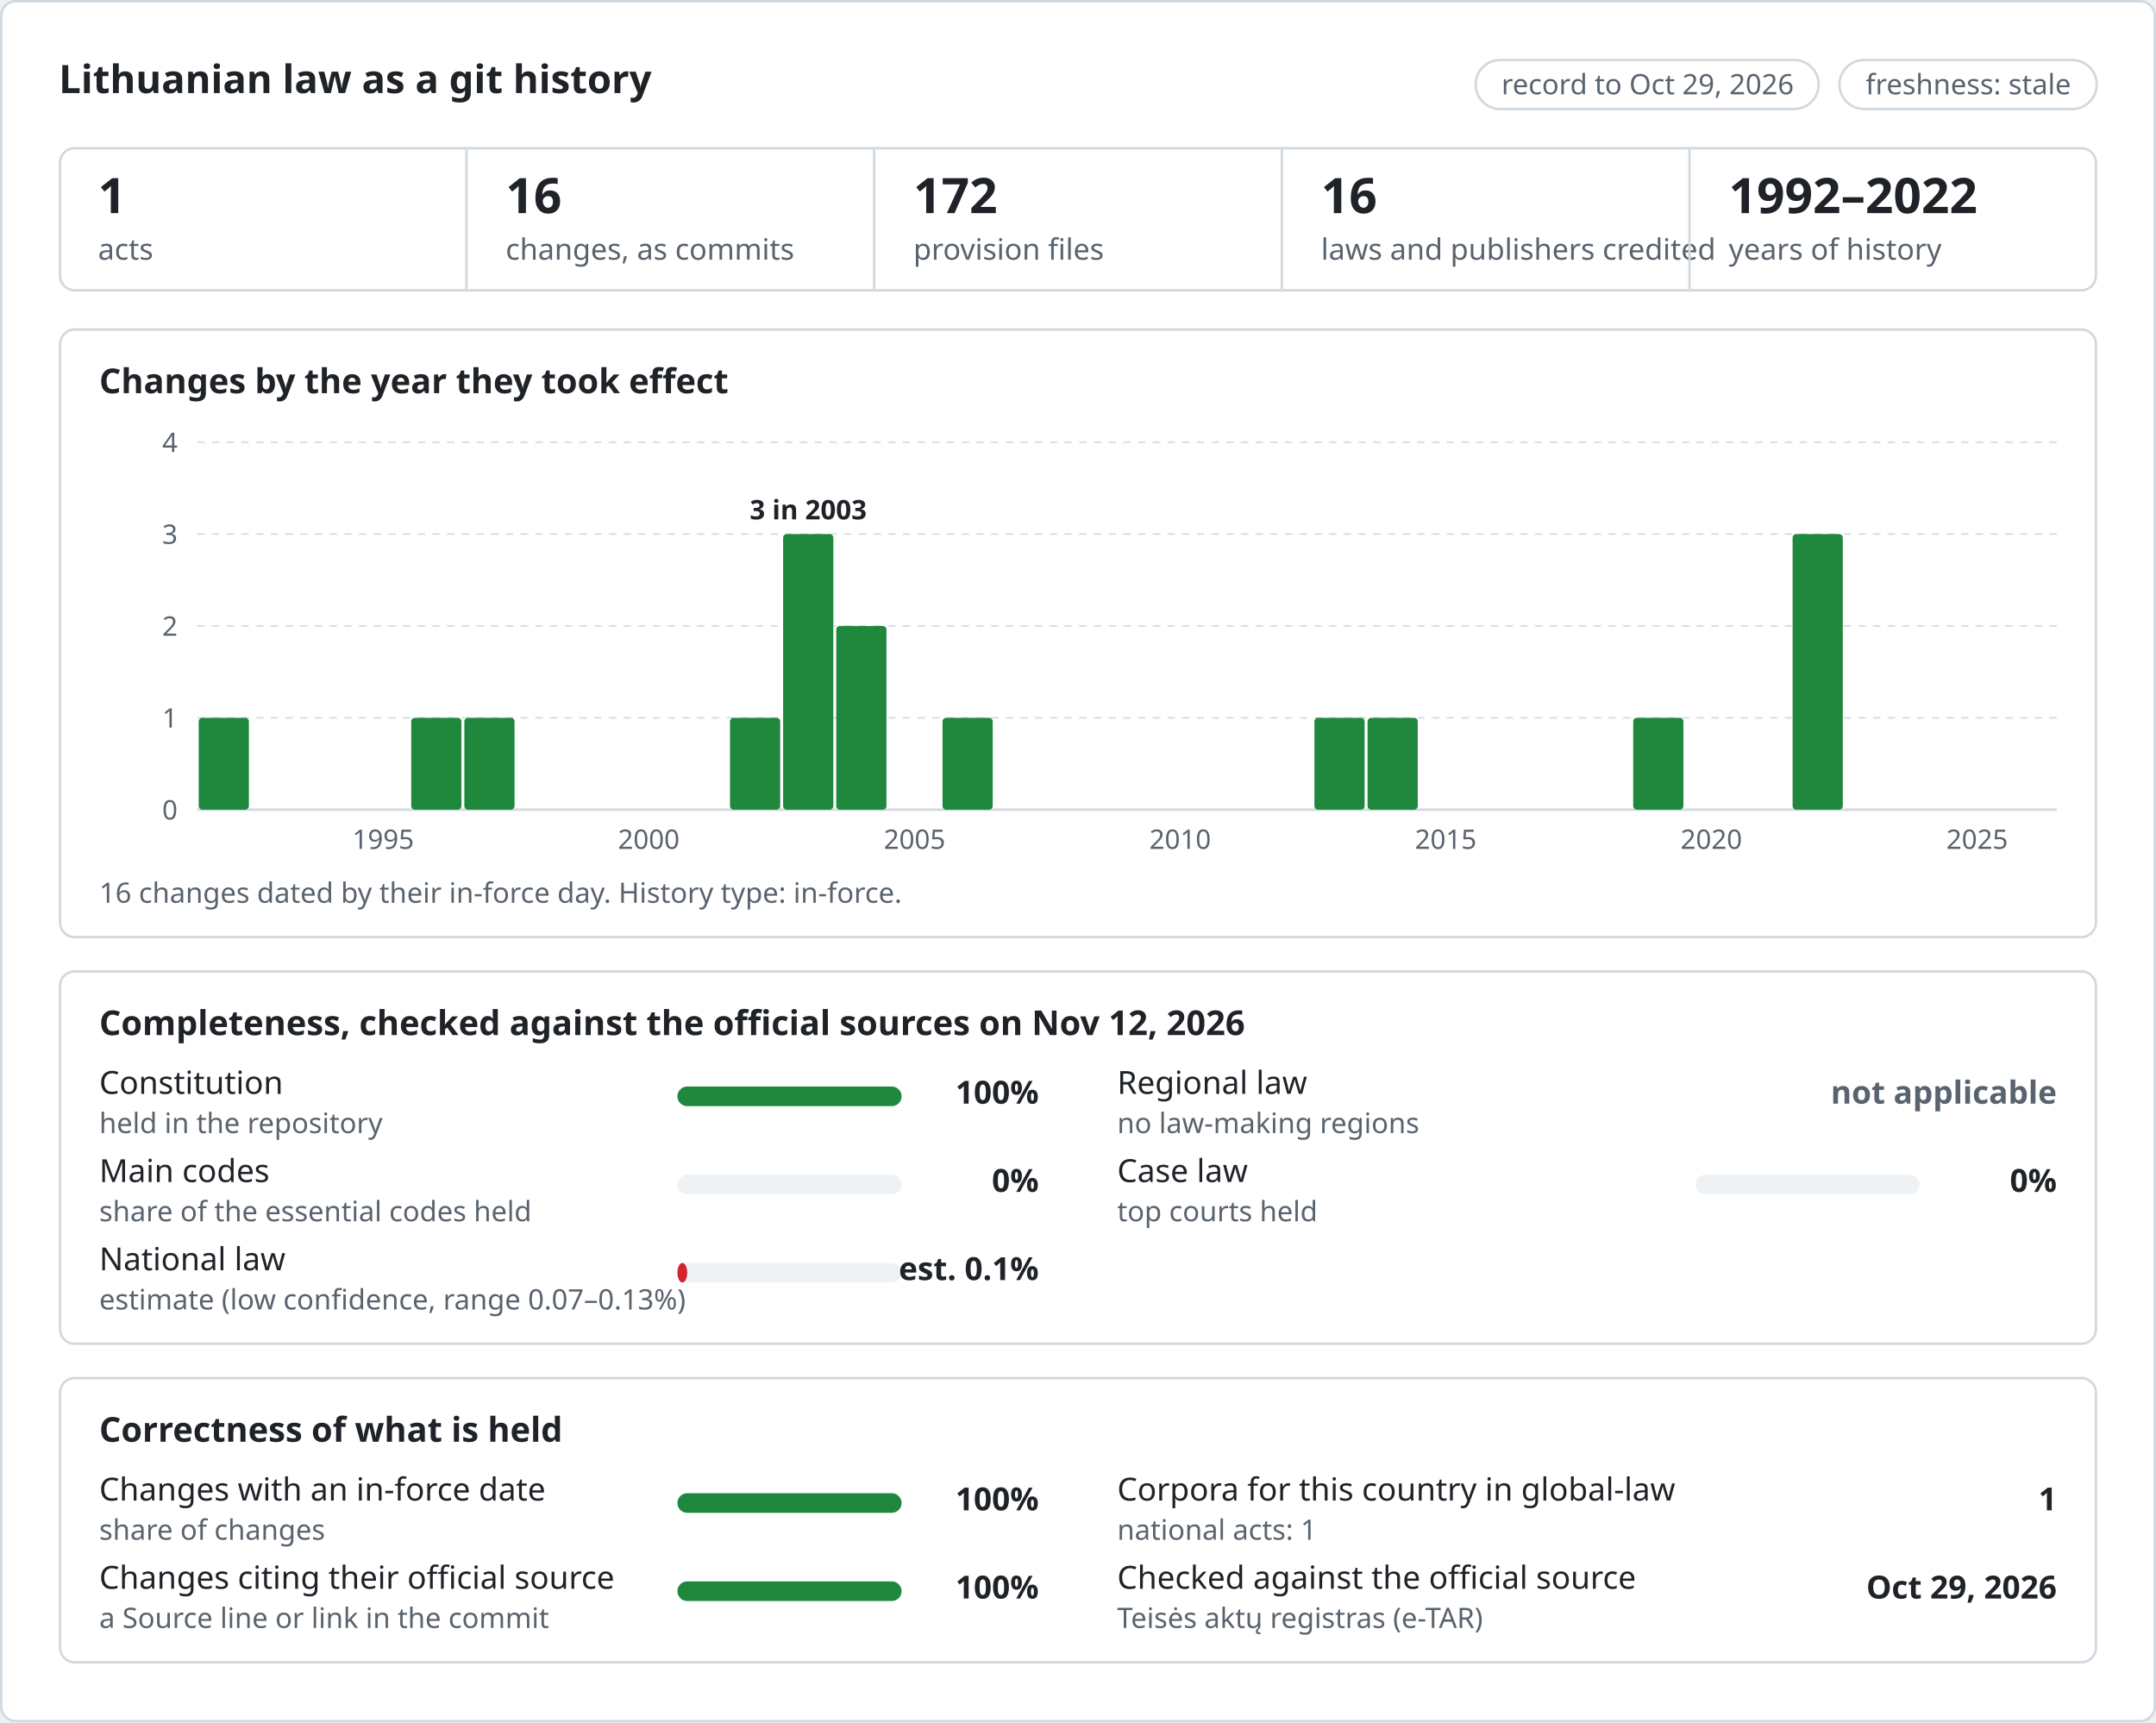
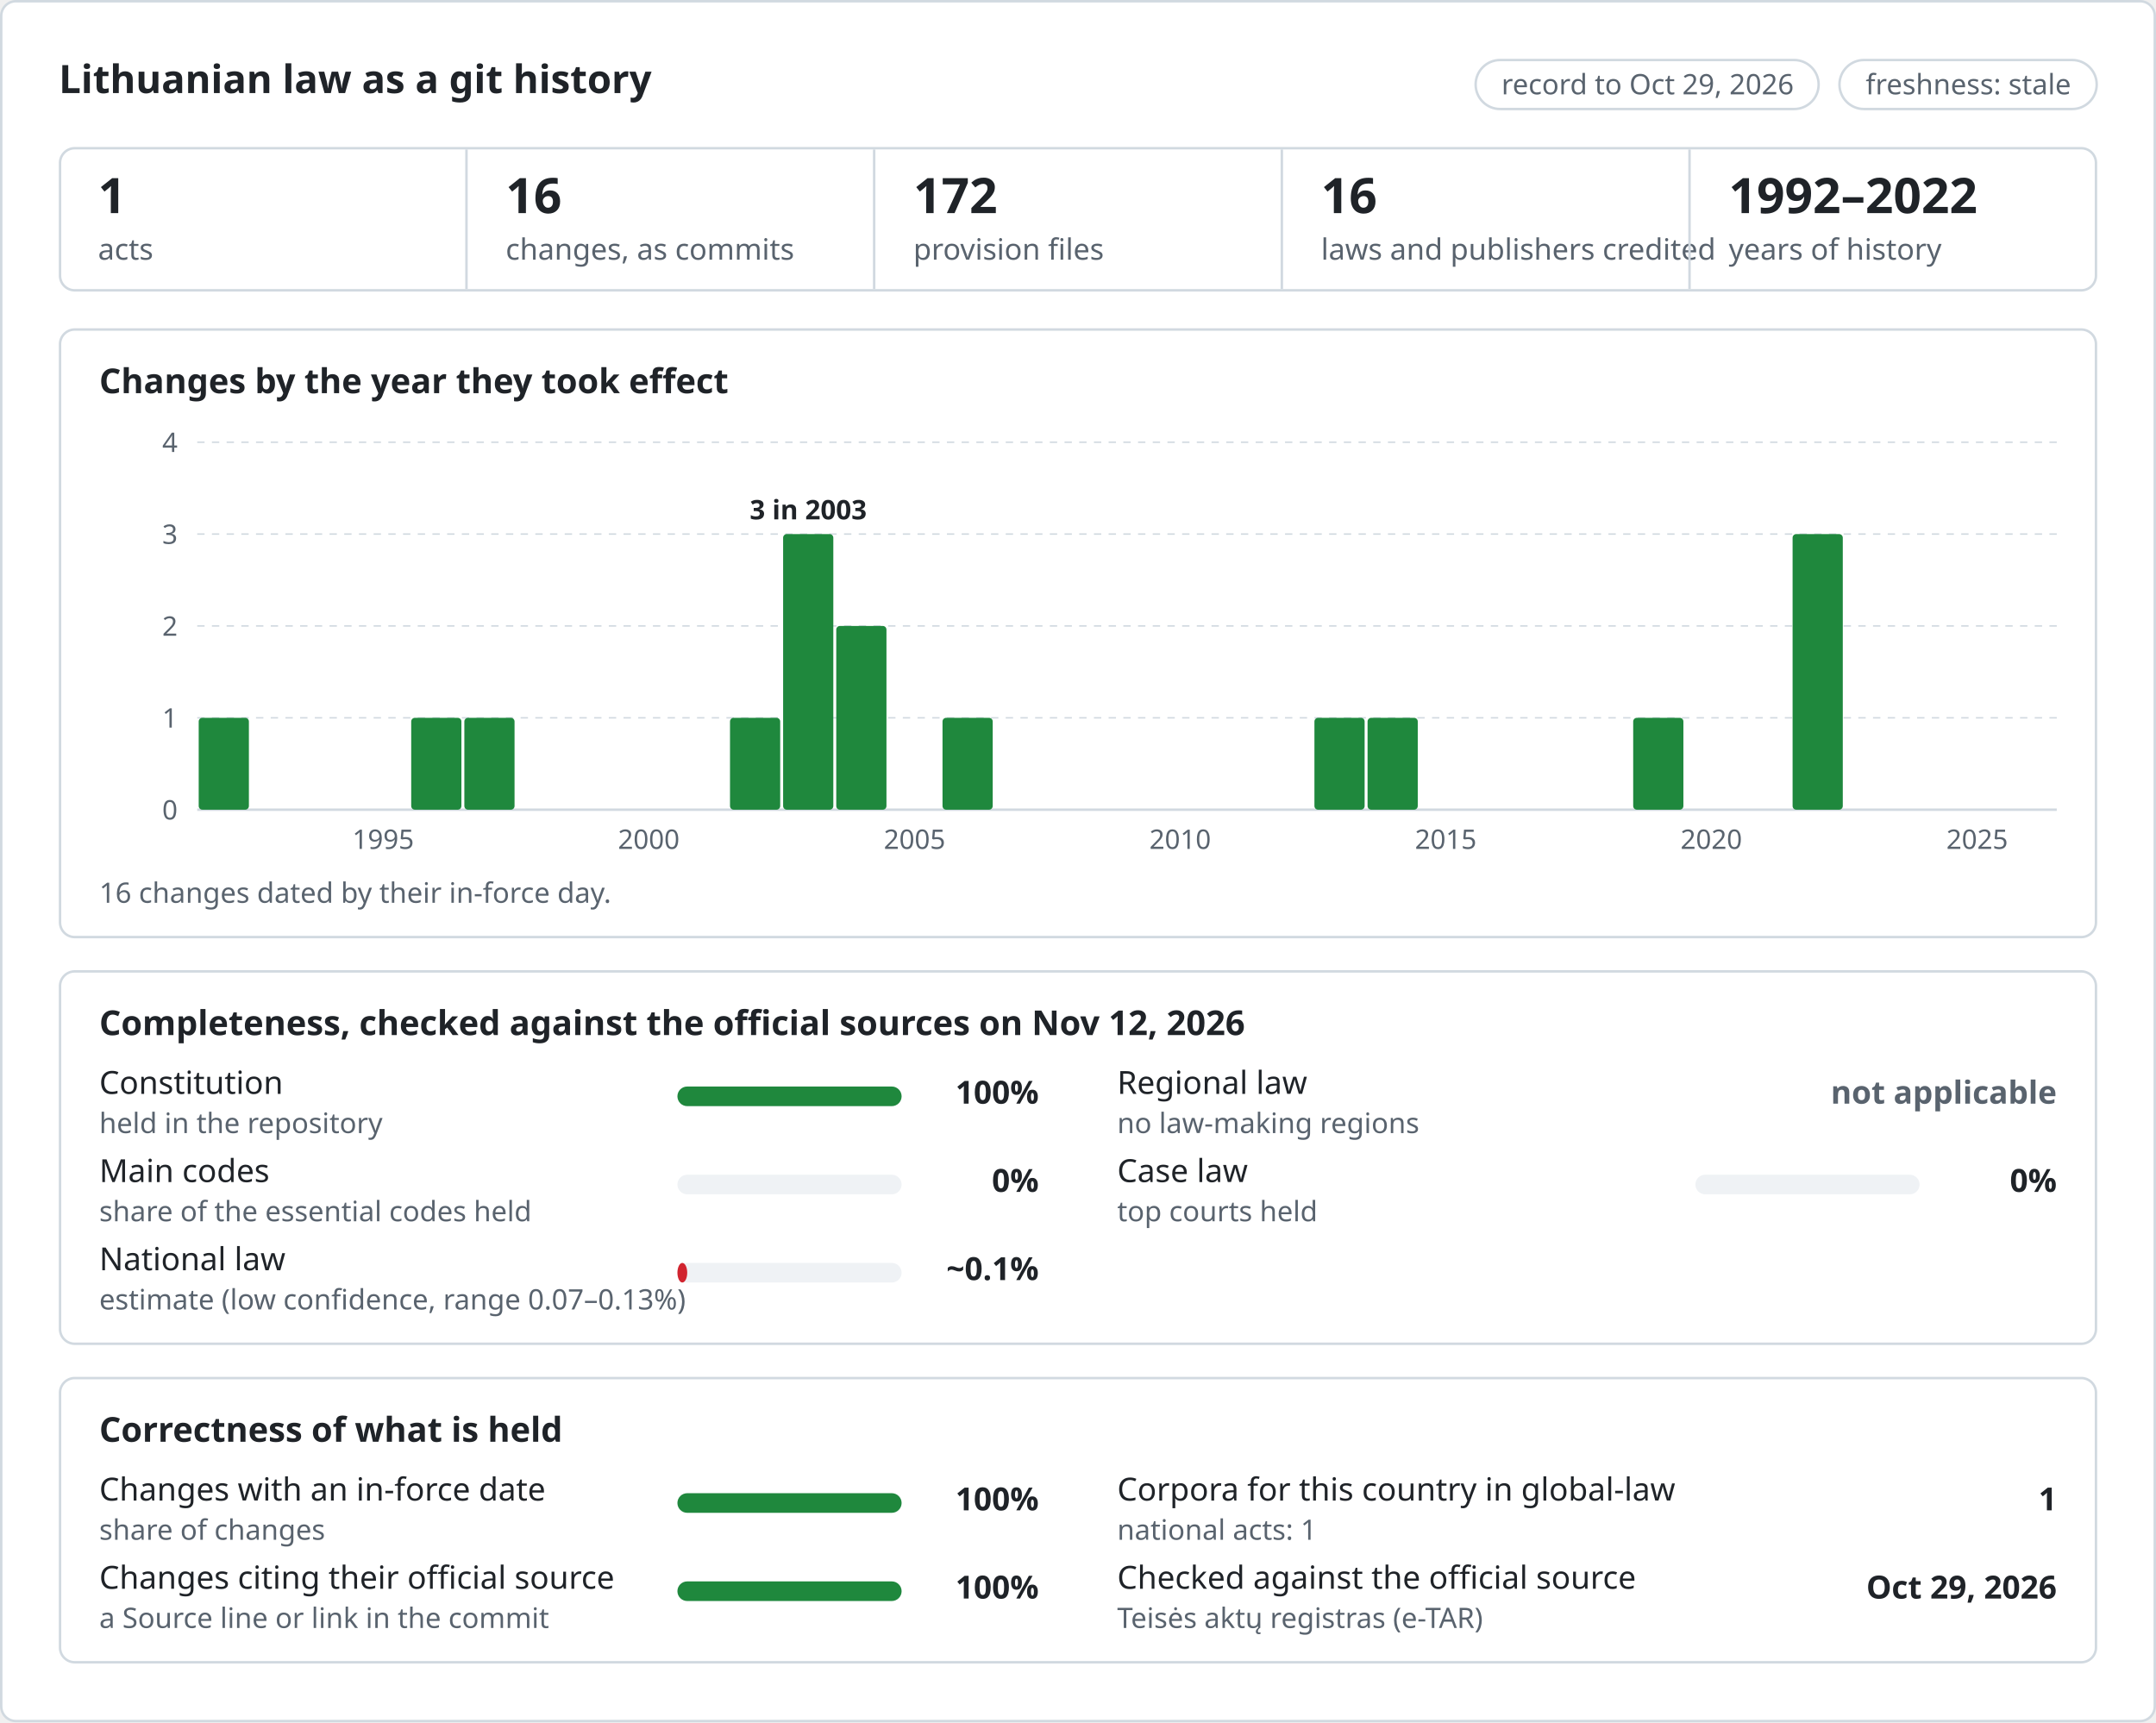
<svg xmlns="http://www.w3.org/2000/svg" width="880" height="703" viewBox="0 0 880 703" font-family="-apple-system,BlinkMacSystemFont,Segoe UI,Noto Sans,Helvetica,Arial,sans-serif">
  <rect x="0.5" y="0.5" width="879" height="702" rx="6" fill="#ffffff" stroke="#d1d9e0" />
  <text x="24" y="38" font-size="16" font-weight="600" fill="#1f2328">Lithuanian law as a git history</text>
  <rect x="602.3" y="24.5" width="140" height="20" rx="10" fill="none" stroke="#d1d9e0" />
  <text x="672.5" y="38.5" font-size="11.5" font-weight="500" text-anchor="middle" fill="#59636e">record to Oct 29, 2026</text>
  <rect x="750.8" y="24.5" width="105" height="20" rx="10" fill="none" stroke="#d1d9e0" />
  <text x="803.4" y="38.5" font-size="11.5" font-weight="500" text-anchor="middle" fill="#59636e">freshness: stale</text>
  <rect x="24.5" y="60.5" width="831" height="58" rx="6" fill="#ffffff" stroke="#d1d9e0" />
  <text x="40.0" y="87" font-size="20" font-weight="600" fill="#1f2328">1</text>
  <text x="40.0" y="106" font-size="12" fill="#59636e">acts</text>
  <line x1="190.4" y1="61" x2="190.4" y2="118" stroke="#d1d9e0" />
  <text x="206.4" y="87" font-size="20" font-weight="600" fill="#1f2328">16</text>
  <text x="206.4" y="106" font-size="12" fill="#59636e">changes, as commits</text>
  <line x1="356.8" y1="61" x2="356.8" y2="118" stroke="#d1d9e0" />
  <text x="372.8" y="87" font-size="20" font-weight="600" fill="#1f2328">172</text>
  <text x="372.8" y="106" font-size="12" fill="#59636e">provision files</text>
  <line x1="523.2" y1="61" x2="523.2" y2="118" stroke="#d1d9e0" />
  <text x="539.2" y="87" font-size="20" font-weight="600" fill="#1f2328">16</text>
  <text x="539.2" y="106" font-size="12" fill="#59636e" textLength="142" lengthAdjust="spacingAndGlyphs">laws and publishers credited</text>
  <line x1="689.6" y1="61" x2="689.6" y2="118" stroke="#d1d9e0" />
  <text x="705.6" y="87" font-size="20" font-weight="600" fill="#1f2328">1992–2022</text>
  <text x="705.6" y="106" font-size="12" fill="#59636e">years of history</text>
  <rect x="24.5" y="134.5" width="831" height="248" rx="6" fill="#ffffff" stroke="#d1d9e0" />
  <text x="40.5" y="160.5" font-size="14" font-weight="600" fill="#1f2328">Changes by the year they took effect</text>
  <line x1="80.5" y1="330.5" x2="839.5" y2="330.5" stroke="#d1d9e0" stroke-width="1" />
  <text x="72.5" y="334.5" font-size="11" text-anchor="end" fill="#59636e">0</text>
  <line x1="80.5" y1="293.0" x2="839.5" y2="293.0" stroke="#d1d9e0" stroke-width="0.6" stroke-dasharray="3 3" />
  <text x="72.5" y="297.0" font-size="11" text-anchor="end" fill="#59636e">1</text>
  <line x1="80.5" y1="255.5" x2="839.5" y2="255.5" stroke="#d1d9e0" stroke-width="0.6" stroke-dasharray="3 3" />
  <text x="72.5" y="259.5" font-size="11" text-anchor="end" fill="#59636e">2</text>
  <line x1="80.5" y1="218.0" x2="839.5" y2="218.0" stroke="#d1d9e0" stroke-width="0.6" stroke-dasharray="3 3" />
  <text x="72.5" y="222.0" font-size="11" text-anchor="end" fill="#59636e">3</text>
  <line x1="80.5" y1="180.5" x2="839.5" y2="180.5" stroke="#d1d9e0" stroke-width="0.6" stroke-dasharray="3 3" />
  <text x="72.5" y="184.5" font-size="11" text-anchor="end" fill="#59636e">4</text>
  <rect x="81.10" y="293.0" width="20.49" height="37.5" rx="1.5" fill="#1f883d" />
  <text x="156.4" y="346.5" font-size="11" text-anchor="middle" fill="#59636e">1995</text>
  <rect x="167.84" y="293.0" width="20.49" height="37.5" rx="1.5" fill="#1f883d" />
  <rect x="189.53" y="293.0" width="20.49" height="37.5" rx="1.5" fill="#1f883d" />
  <text x="264.8" y="346.5" font-size="11" text-anchor="middle" fill="#59636e">2000</text>
  <rect x="297.96" y="293.0" width="20.49" height="37.5" rx="1.5" fill="#1f883d" />
  <rect x="319.64" y="218.0" width="20.49" height="112.5" rx="1.5" fill="#1f883d" />
  <text x="329.9" y="212.0" font-size="11" font-weight="600" text-anchor="middle" fill="#1f2328">3 in 2003</text>
  <rect x="341.33" y="255.5" width="20.49" height="75.0" rx="1.5" fill="#1f883d" />
  <text x="373.3" y="346.5" font-size="11" text-anchor="middle" fill="#59636e">2005</text>
  <rect x="384.70" y="293.0" width="20.49" height="37.5" rx="1.5" fill="#1f883d" />
  <text x="481.7" y="346.5" font-size="11" text-anchor="middle" fill="#59636e">2010</text>
  <rect x="536.50" y="293.0" width="20.49" height="37.5" rx="1.5" fill="#1f883d" />
  <rect x="558.19" y="293.0" width="20.49" height="37.5" rx="1.5" fill="#1f883d" />
  <text x="590.1" y="346.5" font-size="11" text-anchor="middle" fill="#59636e">2015</text>
  <rect x="666.61" y="293.0" width="20.49" height="37.5" rx="1.5" fill="#1f883d" />
  <text x="698.5" y="346.5" font-size="11" text-anchor="middle" fill="#59636e">2020</text>
  <rect x="731.67" y="218.0" width="20.49" height="112.5" rx="1.5" fill="#1f883d" />
  <text x="807.0" y="346.5" font-size="11" text-anchor="middle" fill="#59636e">2025</text>
-   <text x="40.5" y="368.5" font-size="11.5" fill="#59636e">16 changes dated by their in-force day. History type: in-force.</text>
+   <text x="40.5" y="368.5" font-size="11.5" fill="#59636e">16 changes dated by their in-force day.</text>
  <rect x="24.5" y="396.5" width="831" height="152" rx="6" fill="#ffffff" stroke="#d1d9e0" />
  <text x="40.5" y="422.5" font-size="14" font-weight="600" fill="#1f2328">Completeness, checked against the official sources on Nov 12, 2026</text>
  <text x="40.5" y="446.5" font-size="13" fill="#1f2328">Constitution</text>
  <text x="40.5" y="462.5" font-size="11.5" fill="#59636e">held in the repository</text>
  <g>
    <rect x="276.5" y="443.5" width="91.5" height="8" rx="4" fill="#eff2f5" />
    <rect x="276.5" y="443.5" width="91.5" height="8" rx="4" fill="#1f883d" />
  </g>
  <text x="424.0" y="450.5" font-size="13" font-weight="600" text-anchor="end" fill="#1f2328">100%</text>
  <text x="40.5" y="482.5" font-size="13" fill="#1f2328">Main codes</text>
  <text x="40.5" y="498.5" font-size="11.5" fill="#59636e">share of the essential codes held</text>
  <g>
    <rect x="276.5" y="479.5" width="91.5" height="8" rx="4" fill="#eff2f5" />
  </g>
  <text x="424.0" y="486.5" font-size="13" font-weight="600" text-anchor="end" fill="#1f2328">0%</text>
  <text x="40.5" y="518.5" font-size="13" fill="#1f2328">National law</text>
  <text x="40.5" y="534.5" font-size="11.5" fill="#59636e">estimate (low confidence, range 0.07–0.13%)</text>
  <g>
    <rect x="276.5" y="515.5" width="91.5" height="8" rx="4" fill="#eff2f5" />
    <rect x="276.5" y="515.5" width="4.0" height="8" rx="4" fill="#d1242f" />
  </g>
-   <text x="424.0" y="522.5" font-size="13" font-weight="600" text-anchor="end" fill="#1f2328">est. 0.1%</text>
+   <text x="424.0" y="522.5" font-size="13" font-weight="600" text-anchor="end" fill="#1f2328">~0.1%</text>
  <text x="456.0" y="446.5" font-size="13" fill="#1f2328">Regional law</text>
  <text x="456.0" y="462.5" font-size="11.5" fill="#59636e">no law-making regions</text>
  <text x="839.5" y="450.5" font-size="13" font-weight="600" text-anchor="end" fill="#59636e">not applicable</text>
  <text x="456.0" y="482.5" font-size="13" fill="#1f2328">Case law</text>
  <text x="456.0" y="498.5" font-size="11.5" fill="#59636e">top courts held</text>
  <g>
    <rect x="692.0" y="479.5" width="91.5" height="8" rx="4" fill="#eff2f5" />
  </g>
  <text x="839.5" y="486.5" font-size="13" font-weight="600" text-anchor="end" fill="#1f2328">0%</text>
  <rect x="24.5" y="562.5" width="831" height="116" rx="6" fill="#ffffff" stroke="#d1d9e0" />
  <text x="40.5" y="588.5" font-size="14" font-weight="600" fill="#1f2328">Correctness of what is held</text>
  <text x="40.5" y="612.5" font-size="13" fill="#1f2328">Changes with an in-force date</text>
  <text x="40.5" y="628.5" font-size="11.5" fill="#59636e">share of changes</text>
  <g>
    <rect x="276.5" y="609.5" width="91.5" height="8" rx="4" fill="#eff2f5" />
    <rect x="276.5" y="609.5" width="91.5" height="8" rx="4" fill="#1f883d" />
  </g>
  <text x="424.0" y="616.5" font-size="13" font-weight="600" text-anchor="end" fill="#1f2328">100%</text>
  <text x="40.5" y="648.5" font-size="13" fill="#1f2328">Changes citing their official source</text>
  <text x="40.5" y="664.5" font-size="11.5" fill="#59636e">a Source line or link in the commit</text>
  <g>
    <rect x="276.5" y="645.5" width="91.5" height="8" rx="4" fill="#eff2f5" />
    <rect x="276.5" y="645.5" width="91.5" height="8" rx="4" fill="#1f883d" />
  </g>
  <text x="424.0" y="652.5" font-size="13" font-weight="600" text-anchor="end" fill="#1f2328">100%</text>
  <text x="456.0" y="612.5" font-size="13" fill="#1f2328">Corpora for this country in global-law</text>
  <text x="456.0" y="628.5" font-size="11.5" fill="#59636e">national acts: 1</text>
  <text x="839.5" y="616.5" font-size="13" font-weight="600" text-anchor="end" fill="#1f2328">1</text>
  <text x="456.0" y="648.5" font-size="13" fill="#1f2328">Checked against the official source</text>
  <text x="456.0" y="664.5" font-size="11.5" fill="#59636e">Teisės aktų registras (e-TAR)</text>
  <text x="839.5" y="652.5" font-size="13" font-weight="600" text-anchor="end" fill="#1f2328">Oct 29, 2026</text>
</svg>
